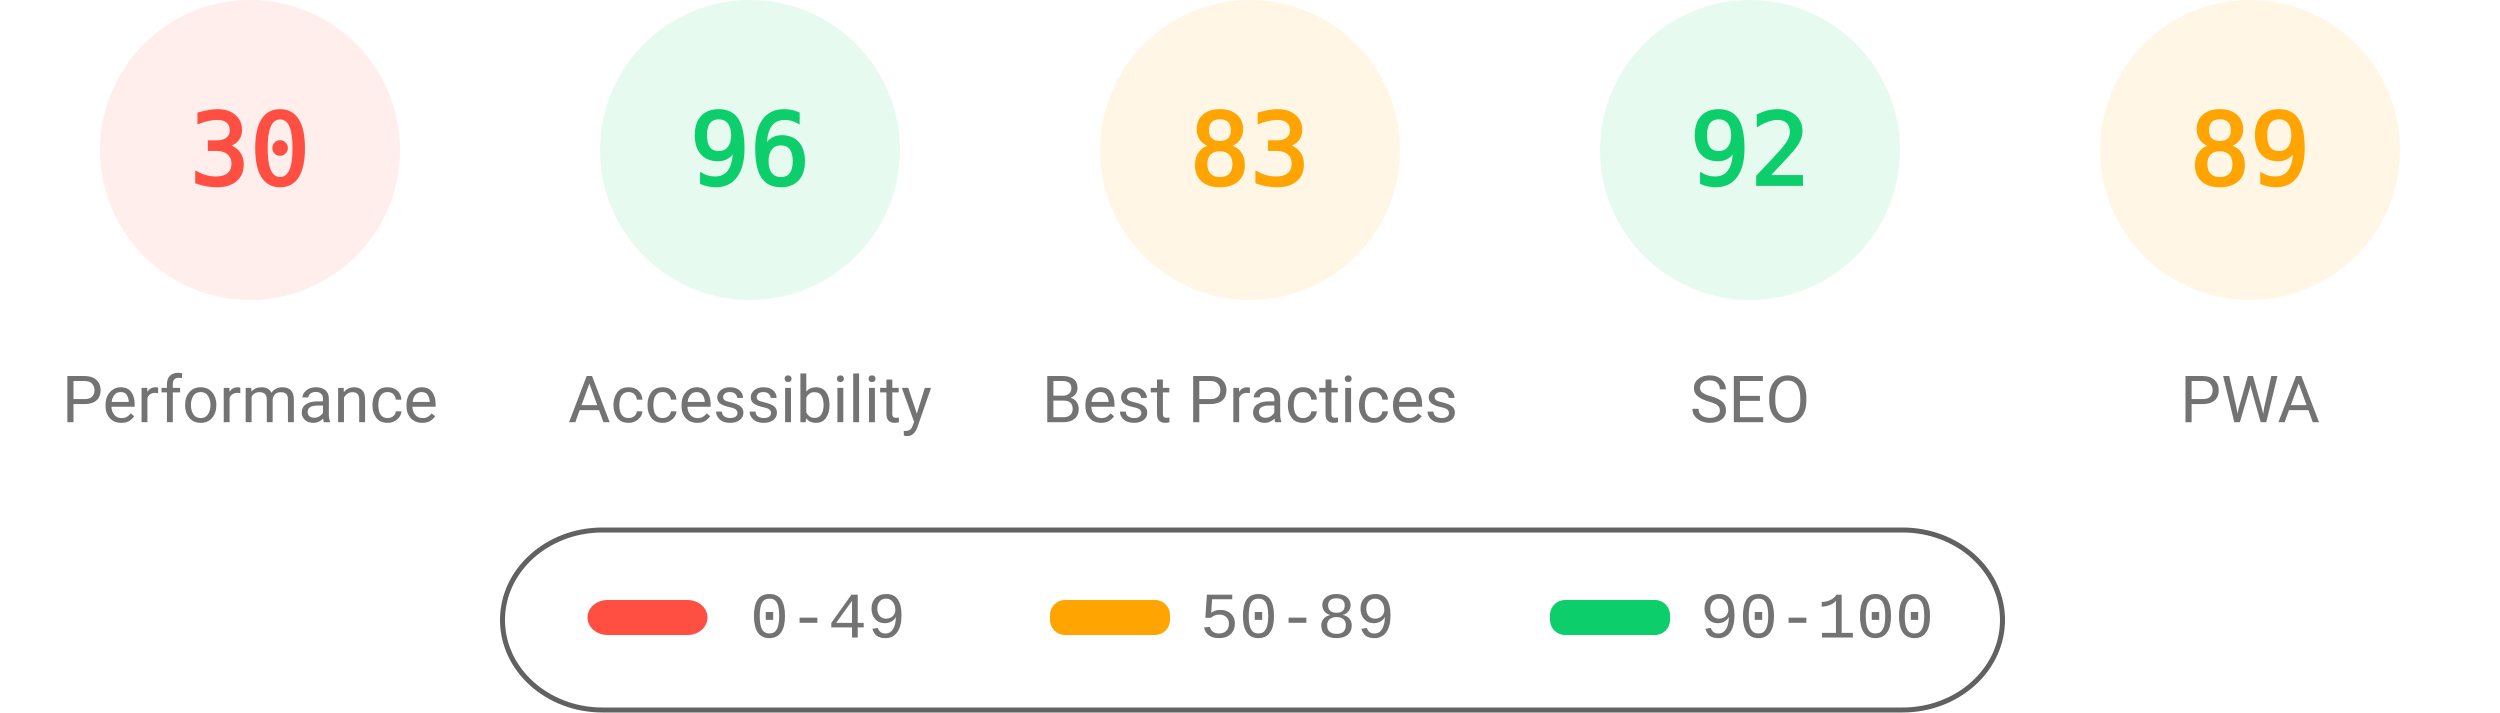
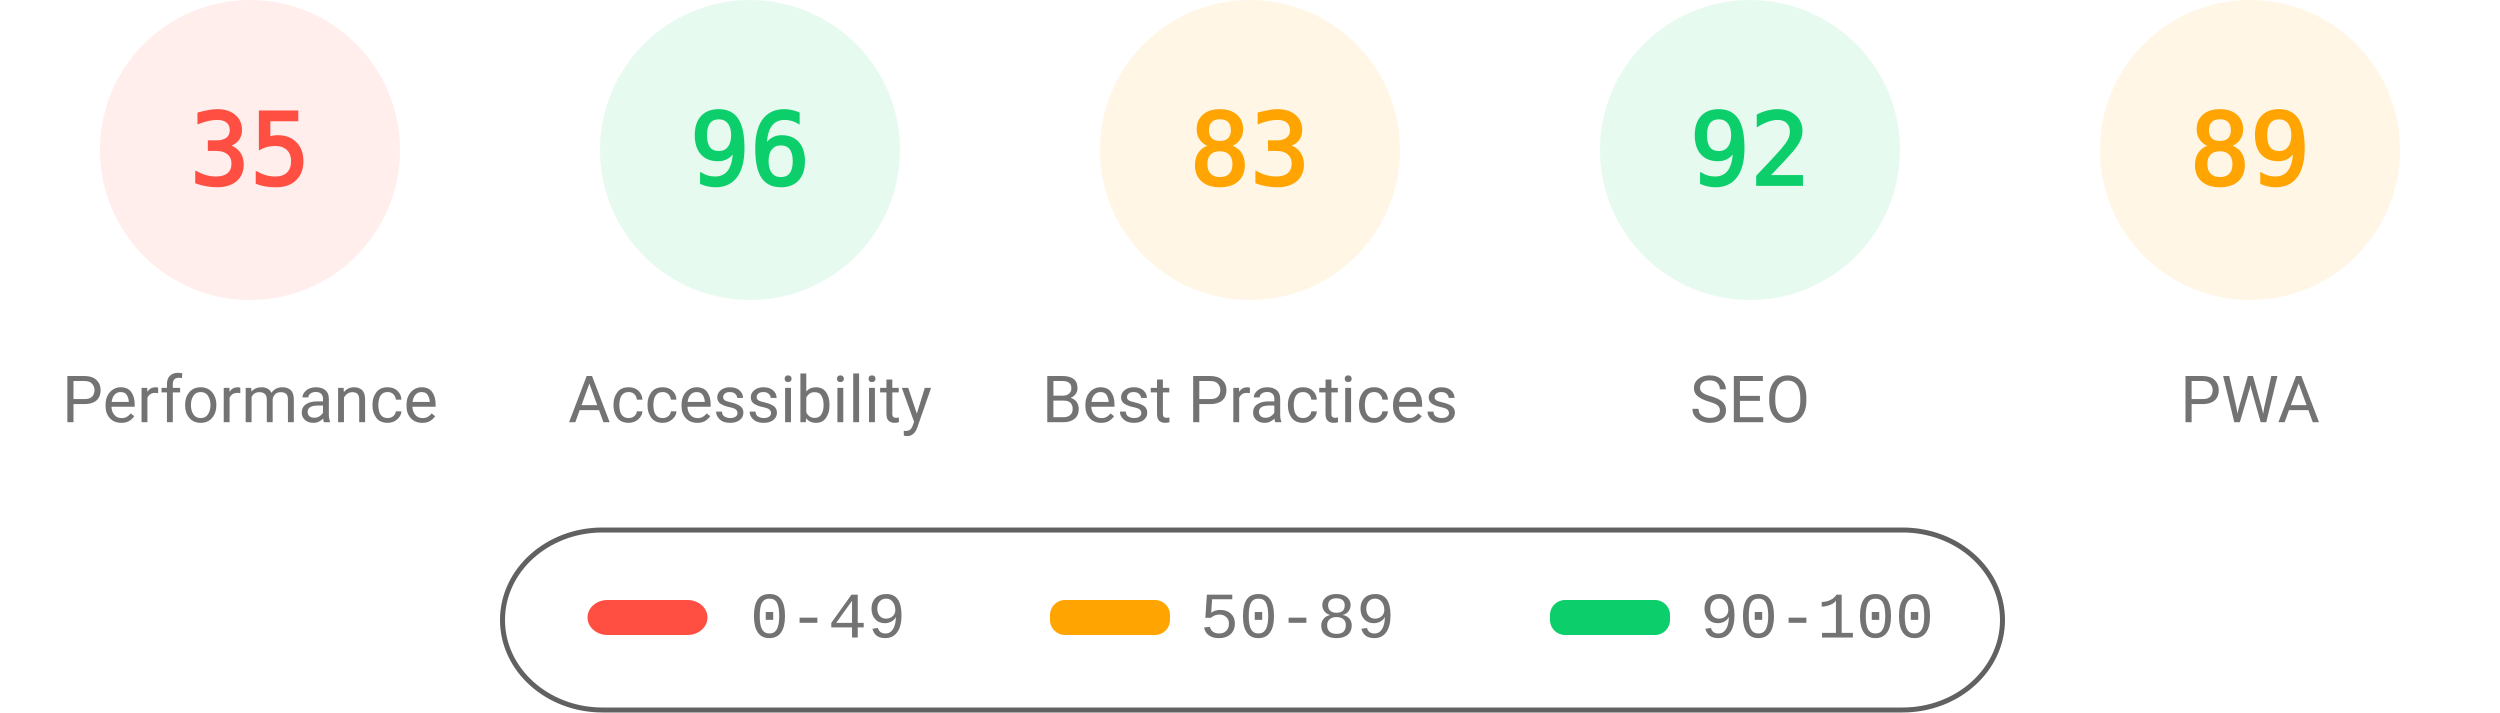
<svg xmlns="http://www.w3.org/2000/svg" fill="none" width="1000" height="285">
  <style>.gauge-base{opacity:.1}.gauge-arc{fill:none;animation-delay:250ms;stroke-linecap:round;transform:rotate(-90deg);transform-origin:100px 60px;animation:load-gauge 1s ease forwards}.guage-text{font-size:40px;font-family:monospace;text-align:center}.guage-red{color:#ff4e42;fill:#ff4e42;stroke:#ff4e42}.guage-orange{color:#ffa400;fill:#ffa400;stroke:#ffa400}.guage-green{color:#0cce6b;fill:#0cce6b;stroke:#0cce6b}.guage-undefined{color:#5c5c5c;fill:#5c5c5c;stroke:#5c5c5c}.guage-title{color:#737373;fill:#737373;stroke:none;font-size:26px;line-height:26px;font-family:Roboto,Halvetica,Arial,sans-serif}@keyframes load-gauge{from{stroke-dasharray:0 352.858}}</style>
  <svg class="guage-div guage-perf guage-red" viewBox="0 0 200 200" width="200" height="200">
    <circle class="gauge-base" r="56" cx="100" cy="60" stroke-width="8" />
-     <circle class="gauge-arc guage-arc-1" r="56" cx="100" cy="60" stroke-width="8" style="stroke-dasharray:105.557,351.858" />
-     <text class="guage-text" x="100" y="60" alignment-baseline="central" dominant-baseline="central" text-anchor="middle">30</text>
+     <circle class="gauge-arc guage-arc-1" r="56" cx="100" cy="60" stroke-width="8" style="stroke-dasharray:123.15,351.858" />
+     <text class="guage-text" x="100" y="60" alignment-baseline="central" dominant-baseline="central" text-anchor="middle">35</text>
    <text class="guage-title" x="100" y="160" alignment-baseline="central" dominant-baseline="central" text-anchor="middle">Performance</text>
  </svg>
  <svg class="guage-div guage-acc guage-green" viewBox="0 0 200 200" width="200" height="200" x="200">
    <circle class="gauge-base" r="56" cx="100" cy="60" stroke-width="8" />
    <circle class="gauge-arc guage-arc-2" r="56" cx="100" cy="60" stroke-width="8" style="stroke-dasharray:337.784,351.858" />
    <text class="guage-text" x="100" y="60" alignment-baseline="central" dominant-baseline="central" text-anchor="middle">96</text>
    <text class="guage-title" x="100" y="160" alignment-baseline="central" dominant-baseline="central" text-anchor="middle">Accessibility</text>
  </svg>
  <svg class="guage-div guage-best guage-orange" viewBox="0 0 200 200" width="200" height="200" x="400">
    <circle class="gauge-base" r="56" cx="100" cy="60" stroke-width="8" />
    <circle class="gauge-arc guage-arc-3" r="56" cx="100" cy="60" stroke-width="8" style="stroke-dasharray:292.042,351.858" />
    <text class="guage-text" x="100" y="60" alignment-baseline="central" dominant-baseline="central" text-anchor="middle">83</text>
    <text class="guage-title" x="100" y="160" alignment-baseline="central" dominant-baseline="central" text-anchor="middle">Best Practices</text>
  </svg>
  <svg class="guage-div guage-seo guage-green" viewBox="0 0 200 200" width="200" height="200" x="600">
    <circle class="gauge-base" r="56" cx="100" cy="60" stroke-width="8" />
    <circle class="gauge-arc guage-arc-4" r="56" cx="100" cy="60" stroke-width="8" style="stroke-dasharray:323.709,351.858" />
    <text class="guage-text" x="100" y="60" alignment-baseline="central" dominant-baseline="central" text-anchor="middle">92</text>
    <text class="guage-title" x="100" y="160" alignment-baseline="central" dominant-baseline="central" text-anchor="middle">SEO</text>
  </svg>
  <svg class="guage-div guage-pwa guage-orange" viewBox="0 0 200 200" width="200" height="200" x="800">
    <circle class="gauge-base" r="56" cx="100" cy="60" stroke-width="8" />
    <circle class="gauge-arc guage-arc-4" r="56" cx="100" cy="60" stroke-width="8" style="stroke-dasharray:313.154,351.858" />
    <text class="guage-text" x="100" y="60" alignment-baseline="central" dominant-baseline="central" text-anchor="middle">89</text>
    <text class="guage-title" x="100" y="160" alignment-baseline="central" dominant-baseline="central" text-anchor="middle">PWA</text>
  </svg>
  <svg width="604" height="76" x="200" y="210">
    <path fill="none" id="canvas_background" d="M-1-1h604v80H-1z" />
    <rect fill-opacity="0" stroke="#616161" stroke-width="2" rx="40" id="svg_2" height="72" width="600" y="2" x="1" fill="#000" />
    <rect stroke="#000" rx="8" id="svg_3" height="14" width="48" y="30" x="35" stroke-opacity="null" stroke-width="0" fill="#ff4e42" />
    <rect stroke="#000" rx="6" id="svg_4" height="14" width="48" y="30" x="220" stroke-opacity="null" stroke-width="0" fill="#ffa400" />
    <rect stroke="#000" rx="6" id="svg_5" height="14" width="48" y="30" x="420" stroke-opacity="null" stroke-width="0" fill="#0cce6b" />
    <text xml:space="preserve" text-anchor="start" font-family="'Courier New', Courier, monospace" font-size="26" id="svg_6" y="45" x="100" stroke-opacity="null" stroke-width="0" stroke="#000" fill="#737373">0-49</text>
    <text xml:space="preserve" text-anchor="start" font-family="'Courier New', Courier, monospace" font-size="26" id="svg_7" y="45" x="280" stroke-opacity="null" stroke-width="0" stroke="#000" fill="#737373">50-89</text>
    <text xml:space="preserve" text-anchor="start" font-family="'Courier New', Courier, monospace" font-size="26" id="svg_8" y="45" x="480" stroke-opacity="null" stroke-width="0" stroke="#000" fill="#737373">90-100</text>
  </svg>
</svg>
